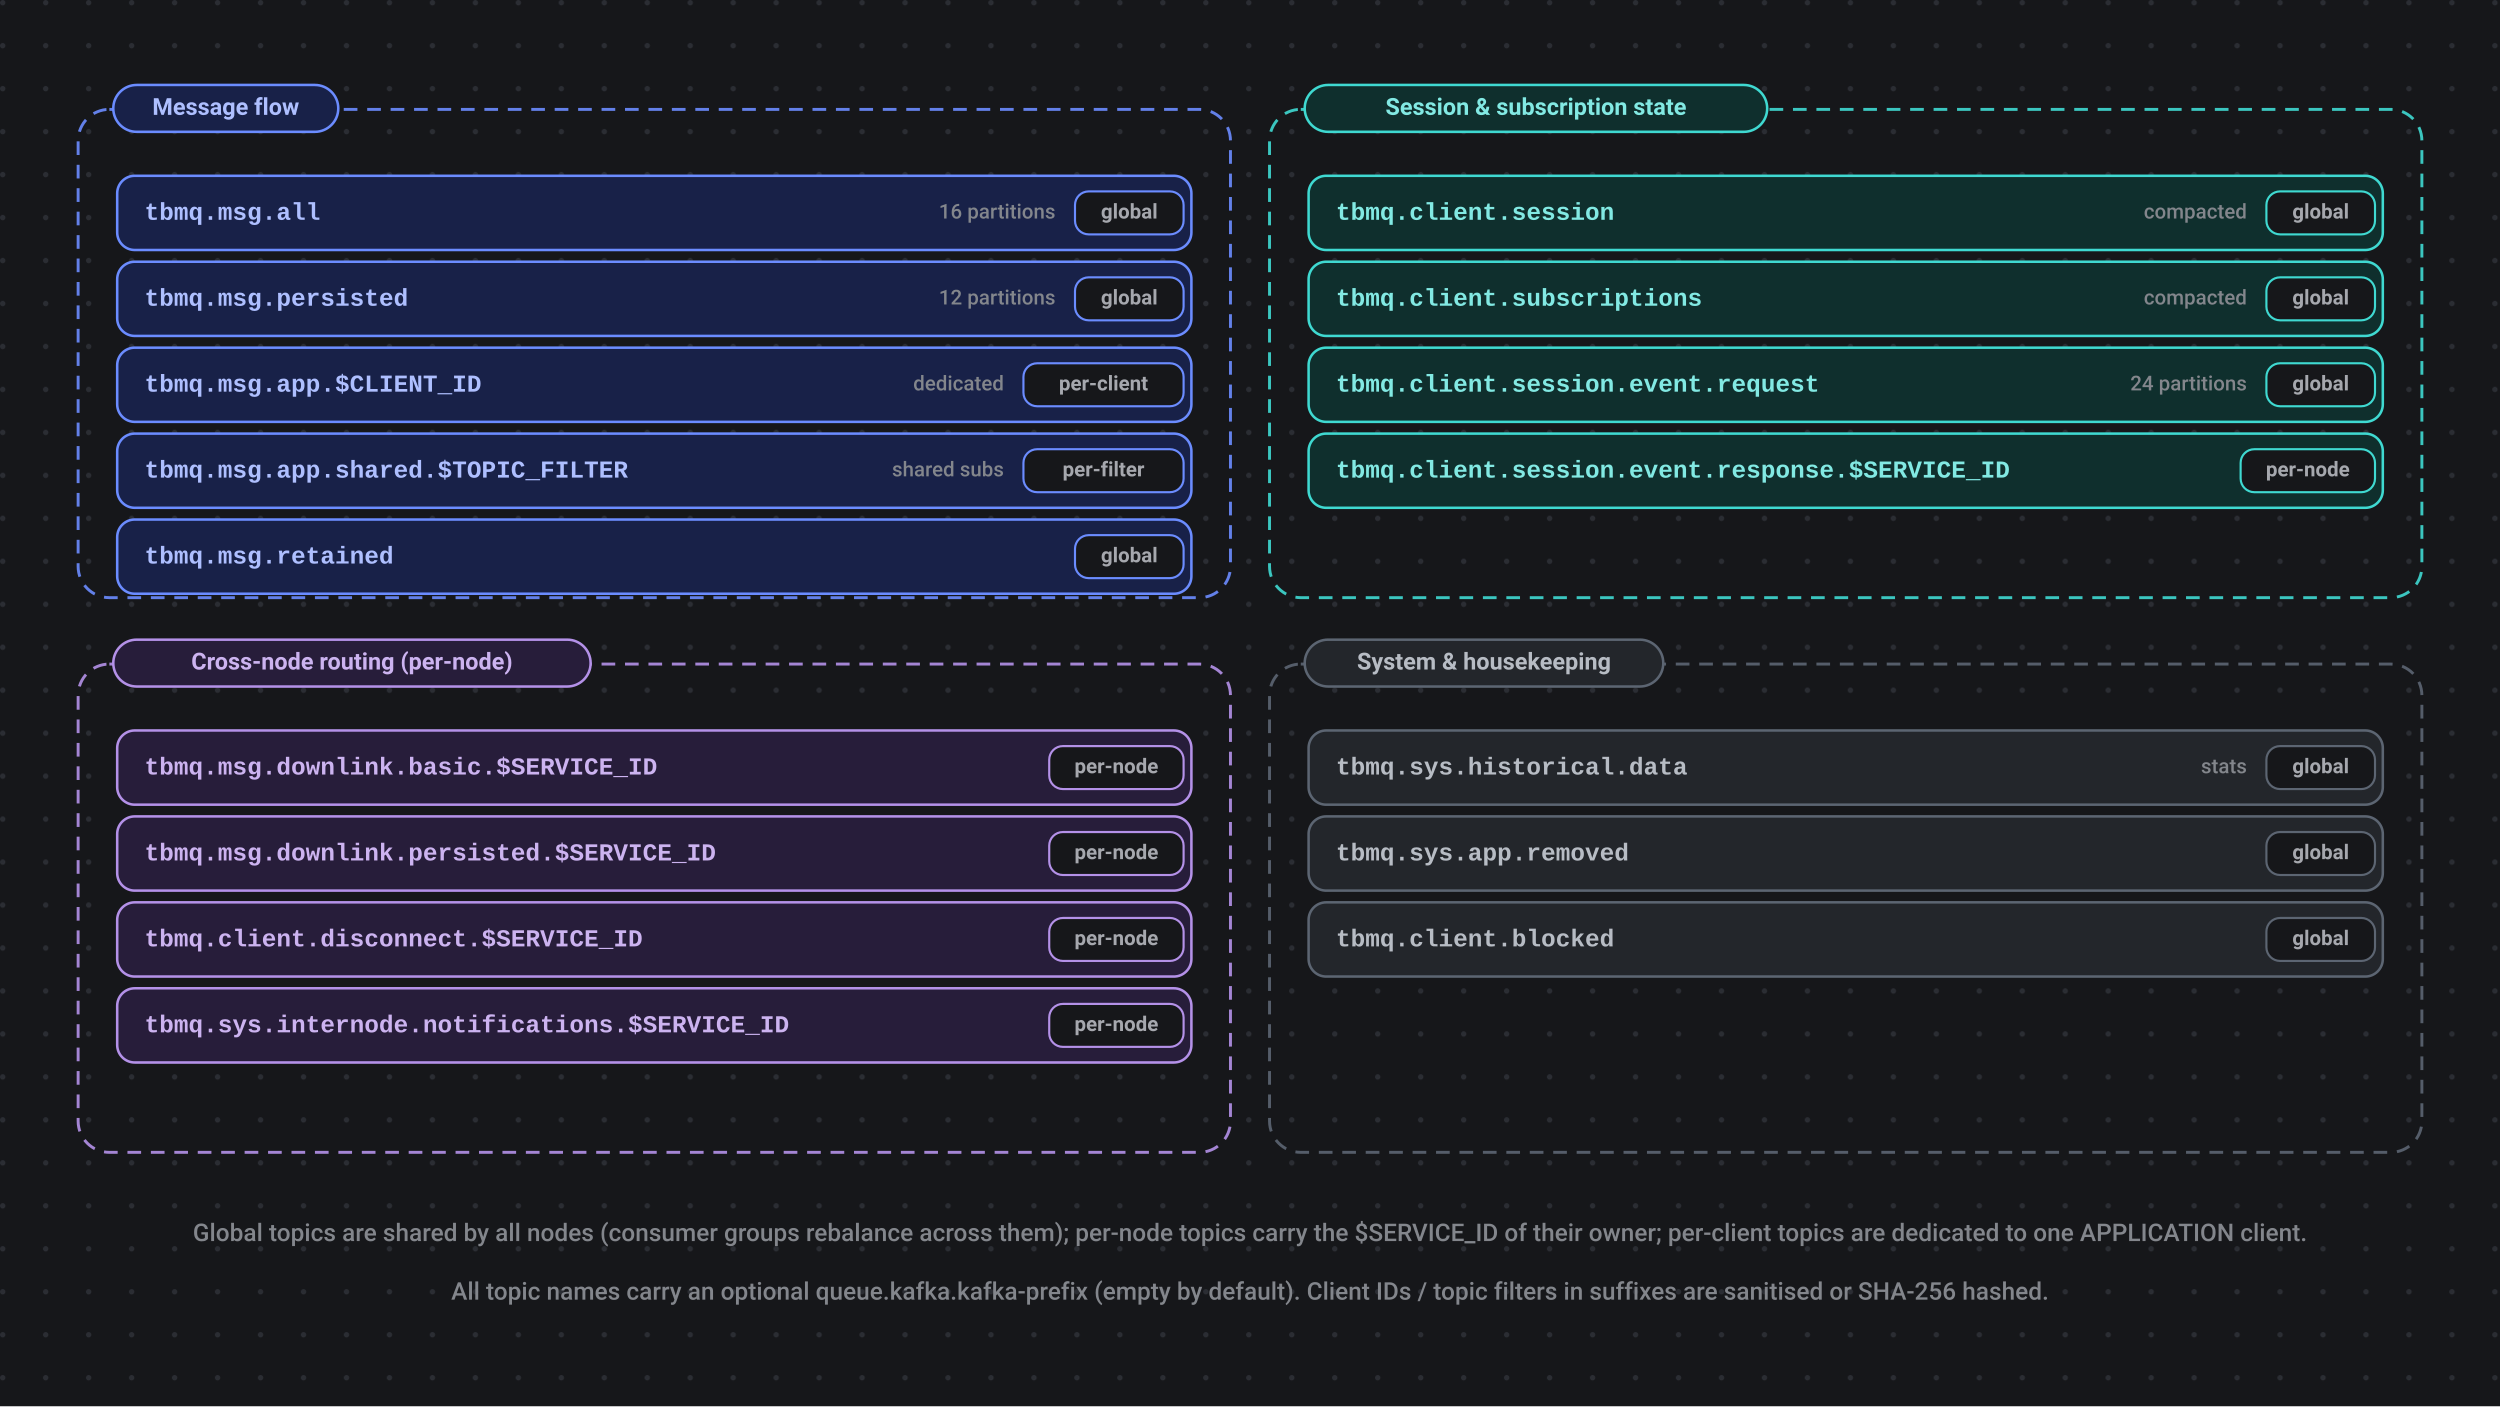
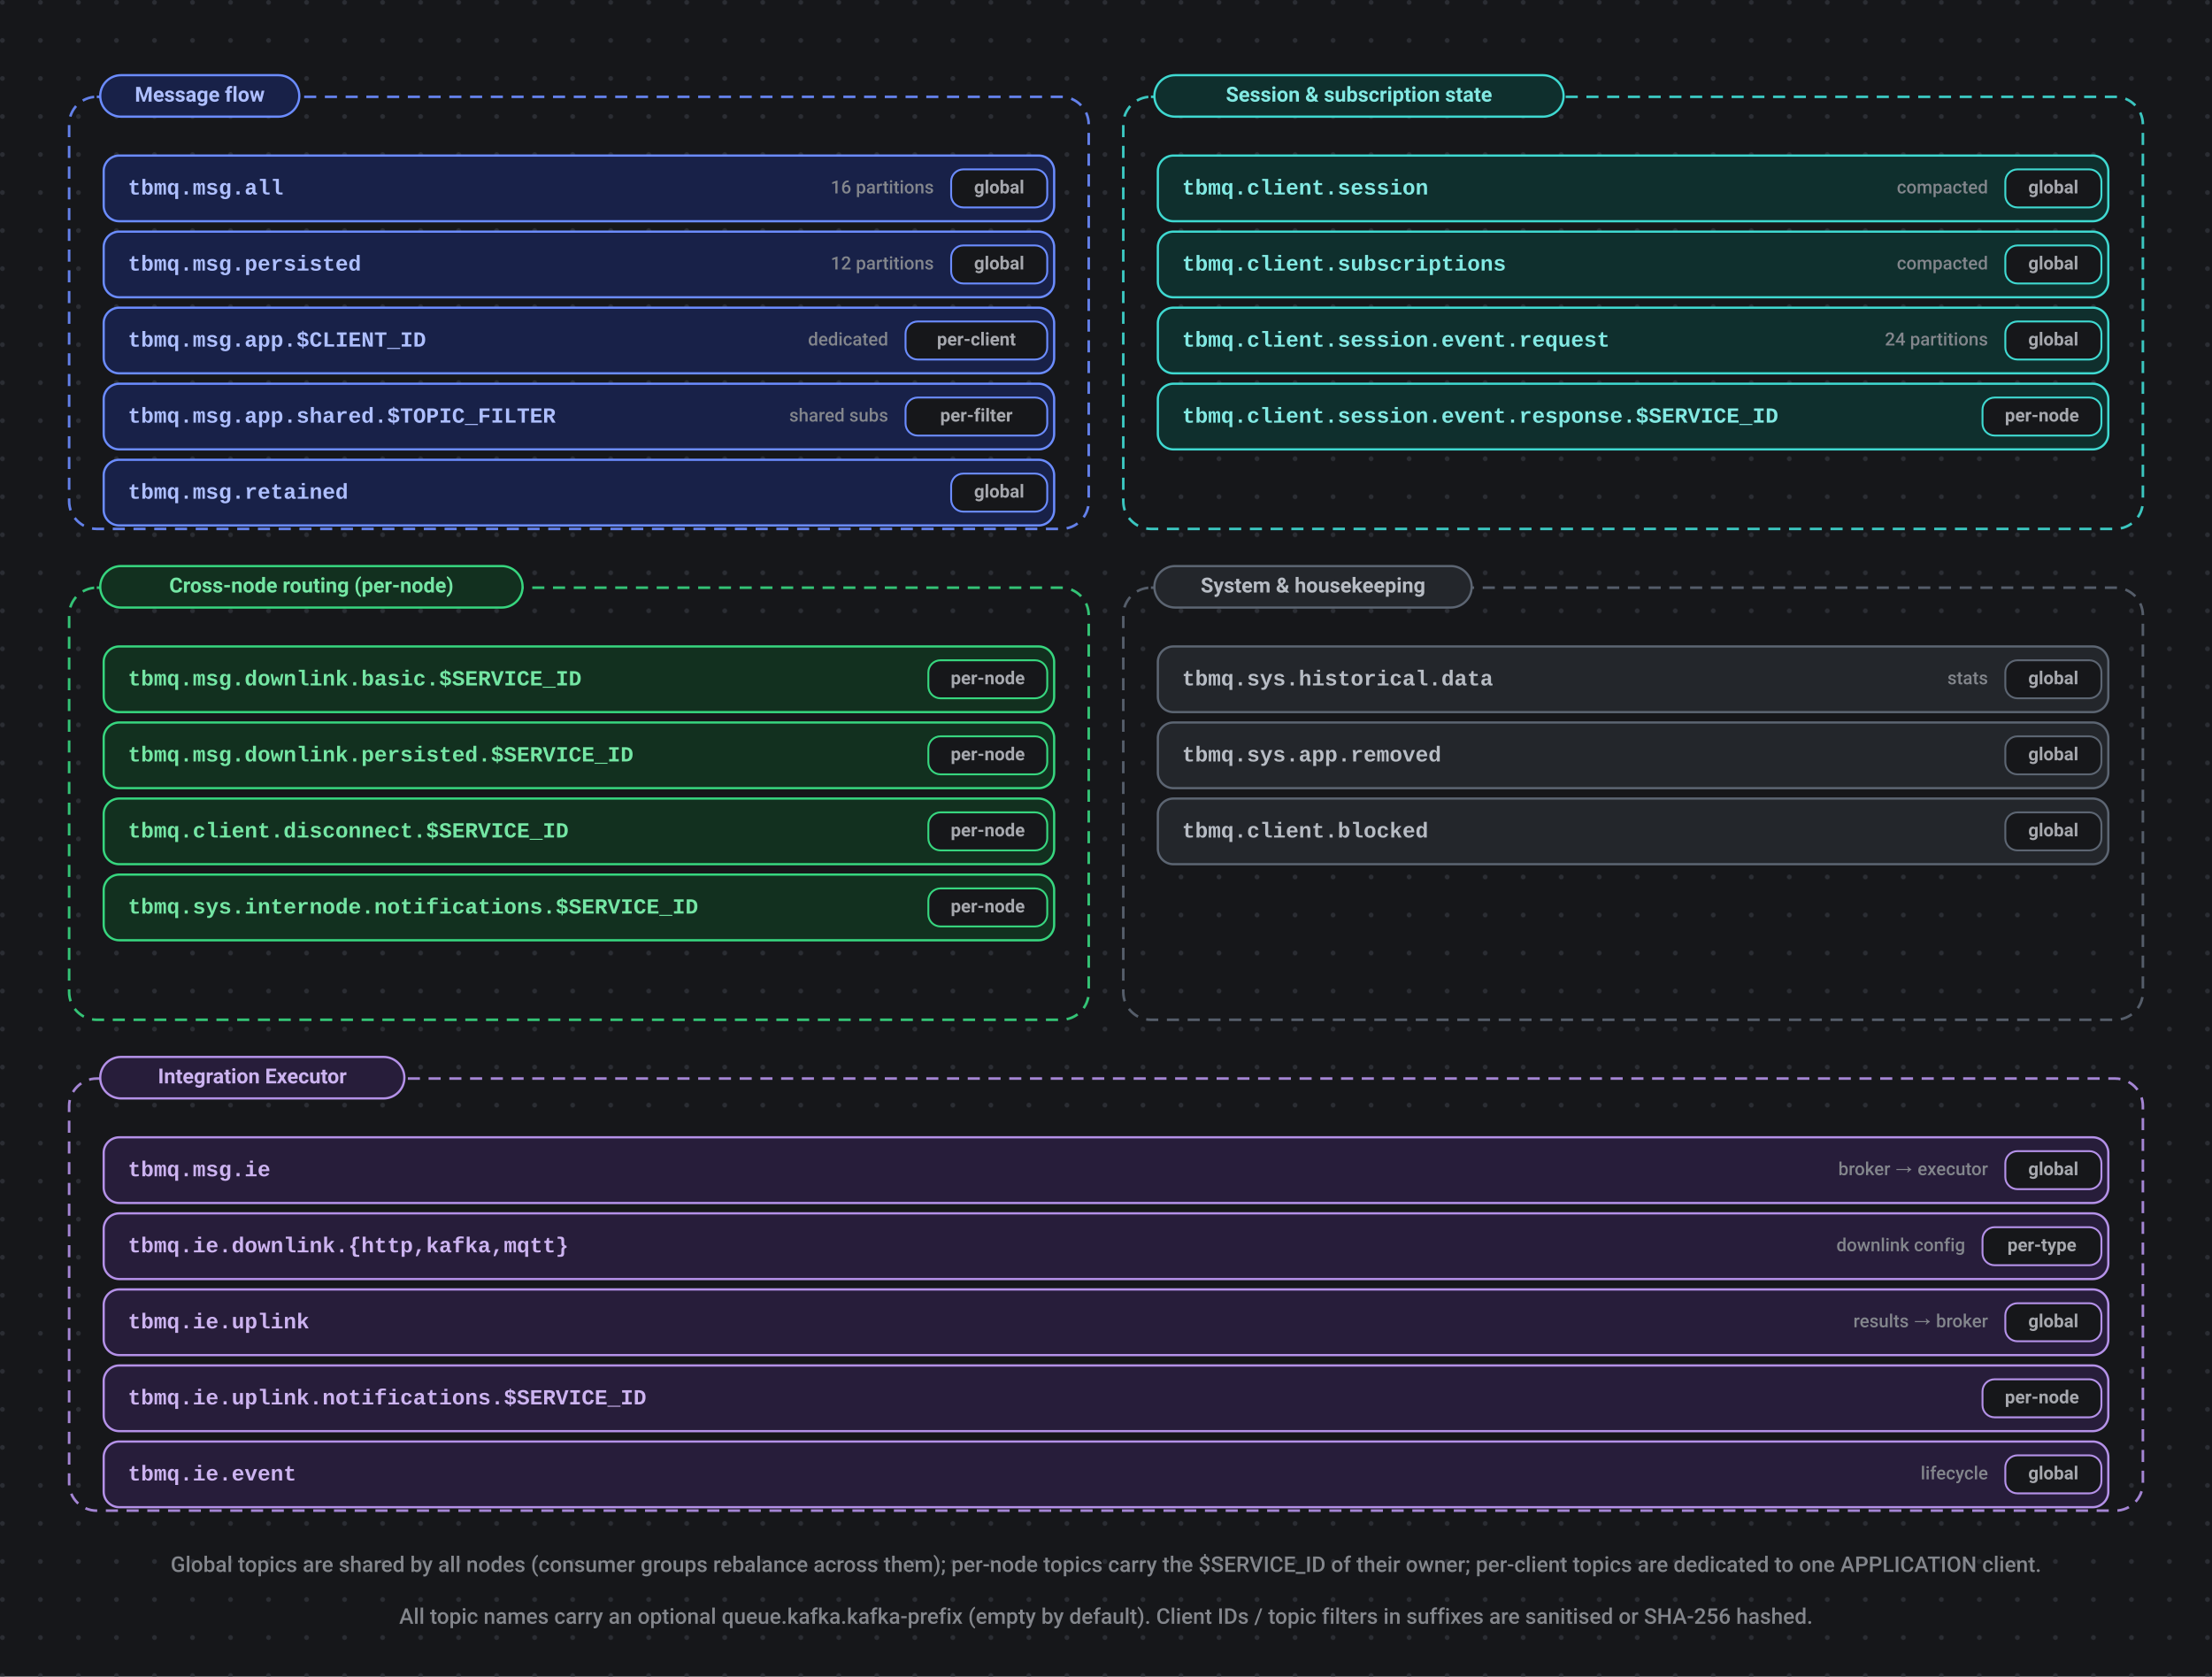
- <svg xmlns="http://www.w3.org/2000/svg" viewBox="0 0 1280 720" width="1280" height="720" font-family="system-ui, -apple-system, 'Segoe UI', Roboto, Helvetica, Arial, sans-serif">
+ <svg xmlns="http://www.w3.org/2000/svg" viewBox="0 0 1280 970" width="1280" height="970" font-family="system-ui, -apple-system, 'Segoe UI', Roboto, Helvetica, Arial, sans-serif">
  <defs>
    <pattern id="dots" width="22" height="22" patternUnits="userSpaceOnUse">
      <circle cx="1.4" cy="1.4" r="1.4" fill="#33363d" opacity="0.7" />
    </pattern>
  </defs>
-   <rect x="0" y="0" width="1280" height="720" fill="#16171a" />
-   <rect x="0" y="0" width="1280" height="720" fill="url(#dots)" />
+   <rect x="0" y="0" width="1280" height="970" fill="#16171a" />
+   <rect x="0" y="0" width="1280" height="970" fill="url(#dots)" />
  <rect x="40" y="56" width="590" height="250" rx="16" fill="none" stroke="#6b8cff" stroke-width="1.5" stroke-dasharray="7 5" opacity="0.9" />
  <rect x="58" y="43.5" width="115.2" height="24" rx="12" fill="#182148" stroke="#6b8cff" stroke-width="1.3" />
  <text x="115.6" y="55.5" font-family="system-ui, -apple-system, 'Segoe UI', Roboto, Helvetica, Arial, sans-serif" font-size="12" font-weight="700" fill="#aebfff" text-anchor="middle" opacity="1" dominant-baseline="middle">Message flow</text>
  <rect x="60" y="90" width="550" height="38" rx="9" fill="#182148" stroke="#6b8cff" stroke-width="1.3" />
  <text x="74" y="109" font-family="ui-monospace, SFMono-Regular, Menlo, Consolas, 'Liberation Mono', 'Courier New', monospace" font-size="12.5" font-weight="600" fill="#aebfff" text-anchor="start" opacity="1" dominant-baseline="middle">tbmq.msg.all</text>
  <rect x="550.4" y="98" width="55.6" height="22" rx="7" fill="#16171a" stroke="#6b8cff" stroke-width="1.1" />
  <text x="578.2" y="109" font-family="system-ui, -apple-system, 'Segoe UI', Roboto, Helvetica, Arial, sans-serif" font-size="10.5" font-weight="600" fill="#a6a8ae" text-anchor="middle" opacity="1" dominant-baseline="middle">global</text>
  <text x="540.4" y="109" font-family="system-ui, -apple-system, 'Segoe UI', Roboto, Helvetica, Arial, sans-serif" font-size="10.5" font-weight="500" fill="#83868c" text-anchor="end" opacity="1" dominant-baseline="middle">16 partitions</text>
  <rect x="60" y="134" width="550" height="38" rx="9" fill="#182148" stroke="#6b8cff" stroke-width="1.3" />
  <text x="74" y="153" font-family="ui-monospace, SFMono-Regular, Menlo, Consolas, 'Liberation Mono', 'Courier New', monospace" font-size="12.5" font-weight="600" fill="#aebfff" text-anchor="start" opacity="1" dominant-baseline="middle">tbmq.msg.persisted</text>
  <rect x="550.4" y="142" width="55.6" height="22" rx="7" fill="#16171a" stroke="#6b8cff" stroke-width="1.1" />
  <text x="578.2" y="153" font-family="system-ui, -apple-system, 'Segoe UI', Roboto, Helvetica, Arial, sans-serif" font-size="10.5" font-weight="600" fill="#a6a8ae" text-anchor="middle" opacity="1" dominant-baseline="middle">global</text>
  <text x="540.4" y="153" font-family="system-ui, -apple-system, 'Segoe UI', Roboto, Helvetica, Arial, sans-serif" font-size="10.5" font-weight="500" fill="#83868c" text-anchor="end" opacity="1" dominant-baseline="middle">12 partitions</text>
  <rect x="60" y="178" width="550" height="38" rx="9" fill="#182148" stroke="#6b8cff" stroke-width="1.3" />
  <text x="74" y="197" font-family="ui-monospace, SFMono-Regular, Menlo, Consolas, 'Liberation Mono', 'Courier New', monospace" font-size="12.5" font-weight="600" fill="#aebfff" text-anchor="start" opacity="1" dominant-baseline="middle">tbmq.msg.app.$CLIENT_ID</text>
  <rect x="524" y="186" width="82" height="22" rx="7" fill="#16171a" stroke="#6b8cff" stroke-width="1.1" />
  <text x="565" y="197" font-family="system-ui, -apple-system, 'Segoe UI', Roboto, Helvetica, Arial, sans-serif" font-size="10.5" font-weight="600" fill="#a6a8ae" text-anchor="middle" opacity="1" dominant-baseline="middle">per-client</text>
  <text x="514" y="197" font-family="system-ui, -apple-system, 'Segoe UI', Roboto, Helvetica, Arial, sans-serif" font-size="10.5" font-weight="500" fill="#83868c" text-anchor="end" opacity="1" dominant-baseline="middle">dedicated</text>
  <rect x="60" y="222" width="550" height="38" rx="9" fill="#182148" stroke="#6b8cff" stroke-width="1.3" />
  <text x="74" y="241" font-family="ui-monospace, SFMono-Regular, Menlo, Consolas, 'Liberation Mono', 'Courier New', monospace" font-size="12.5" font-weight="600" fill="#aebfff" text-anchor="start" opacity="1" dominant-baseline="middle">tbmq.msg.app.shared.$TOPIC_FILTER</text>
  <rect x="524" y="230" width="82" height="22" rx="7" fill="#16171a" stroke="#6b8cff" stroke-width="1.1" />
  <text x="565" y="241" font-family="system-ui, -apple-system, 'Segoe UI', Roboto, Helvetica, Arial, sans-serif" font-size="10.5" font-weight="600" fill="#a6a8ae" text-anchor="middle" opacity="1" dominant-baseline="middle">per-filter</text>
  <text x="514" y="241" font-family="system-ui, -apple-system, 'Segoe UI', Roboto, Helvetica, Arial, sans-serif" font-size="10.5" font-weight="500" fill="#83868c" text-anchor="end" opacity="1" dominant-baseline="middle">shared subs</text>
  <rect x="60" y="266" width="550" height="38" rx="9" fill="#182148" stroke="#6b8cff" stroke-width="1.3" />
  <text x="74" y="285" font-family="ui-monospace, SFMono-Regular, Menlo, Consolas, 'Liberation Mono', 'Courier New', monospace" font-size="12.5" font-weight="600" fill="#aebfff" text-anchor="start" opacity="1" dominant-baseline="middle">tbmq.msg.retained</text>
  <rect x="550.4" y="274" width="55.6" height="22" rx="7" fill="#16171a" stroke="#6b8cff" stroke-width="1.1" />
  <text x="578.2" y="285" font-family="system-ui, -apple-system, 'Segoe UI', Roboto, Helvetica, Arial, sans-serif" font-size="10.5" font-weight="600" fill="#a6a8ae" text-anchor="middle" opacity="1" dominant-baseline="middle">global</text>
  <rect x="650" y="56" width="590" height="250" rx="16" fill="none" stroke="#3fd9d1" stroke-width="1.5" stroke-dasharray="7 5" opacity="0.9" />
  <rect x="668" y="43.5" width="236.8" height="24" rx="12" fill="#0f2f2d" stroke="#3fd9d1" stroke-width="1.3" />
  <text x="786.4" y="55.5" font-family="system-ui, -apple-system, 'Segoe UI', Roboto, Helvetica, Arial, sans-serif" font-size="12" font-weight="700" fill="#82e9e3" text-anchor="middle" opacity="1" dominant-baseline="middle">Session &amp; subscription state</text>
  <rect x="670" y="90" width="550" height="38" rx="9" fill="#0f2f2d" stroke="#3fd9d1" stroke-width="1.3" />
  <text x="684" y="109" font-family="ui-monospace, SFMono-Regular, Menlo, Consolas, 'Liberation Mono', 'Courier New', monospace" font-size="12.5" font-weight="600" fill="#82e9e3" text-anchor="start" opacity="1" dominant-baseline="middle">tbmq.client.session</text>
  <rect x="1160.4" y="98" width="55.6" height="22" rx="7" fill="#16171a" stroke="#3fd9d1" stroke-width="1.1" />
  <text x="1188.2" y="109" font-family="system-ui, -apple-system, 'Segoe UI', Roboto, Helvetica, Arial, sans-serif" font-size="10.5" font-weight="600" fill="#a6a8ae" text-anchor="middle" opacity="1" dominant-baseline="middle">global</text>
  <text x="1150.4" y="109" font-family="system-ui, -apple-system, 'Segoe UI', Roboto, Helvetica, Arial, sans-serif" font-size="10.5" font-weight="500" fill="#83868c" text-anchor="end" opacity="1" dominant-baseline="middle">compacted</text>
  <rect x="670" y="134" width="550" height="38" rx="9" fill="#0f2f2d" stroke="#3fd9d1" stroke-width="1.3" />
  <text x="684" y="153" font-family="ui-monospace, SFMono-Regular, Menlo, Consolas, 'Liberation Mono', 'Courier New', monospace" font-size="12.5" font-weight="600" fill="#82e9e3" text-anchor="start" opacity="1" dominant-baseline="middle">tbmq.client.subscriptions</text>
  <rect x="1160.4" y="142" width="55.6" height="22" rx="7" fill="#16171a" stroke="#3fd9d1" stroke-width="1.1" />
  <text x="1188.2" y="153" font-family="system-ui, -apple-system, 'Segoe UI', Roboto, Helvetica, Arial, sans-serif" font-size="10.5" font-weight="600" fill="#a6a8ae" text-anchor="middle" opacity="1" dominant-baseline="middle">global</text>
  <text x="1150.4" y="153" font-family="system-ui, -apple-system, 'Segoe UI', Roboto, Helvetica, Arial, sans-serif" font-size="10.5" font-weight="500" fill="#83868c" text-anchor="end" opacity="1" dominant-baseline="middle">compacted</text>
  <rect x="670" y="178" width="550" height="38" rx="9" fill="#0f2f2d" stroke="#3fd9d1" stroke-width="1.3" />
  <text x="684" y="197" font-family="ui-monospace, SFMono-Regular, Menlo, Consolas, 'Liberation Mono', 'Courier New', monospace" font-size="12.5" font-weight="600" fill="#82e9e3" text-anchor="start" opacity="1" dominant-baseline="middle">tbmq.client.session.event.request</text>
  <rect x="1160.4" y="186" width="55.6" height="22" rx="7" fill="#16171a" stroke="#3fd9d1" stroke-width="1.1" />
  <text x="1188.2" y="197" font-family="system-ui, -apple-system, 'Segoe UI', Roboto, Helvetica, Arial, sans-serif" font-size="10.5" font-weight="600" fill="#a6a8ae" text-anchor="middle" opacity="1" dominant-baseline="middle">global</text>
  <text x="1150.4" y="197" font-family="system-ui, -apple-system, 'Segoe UI', Roboto, Helvetica, Arial, sans-serif" font-size="10.5" font-weight="500" fill="#83868c" text-anchor="end" opacity="1" dominant-baseline="middle">24 partitions</text>
  <rect x="670" y="222" width="550" height="38" rx="9" fill="#0f2f2d" stroke="#3fd9d1" stroke-width="1.3" />
  <text x="684" y="241" font-family="ui-monospace, SFMono-Regular, Menlo, Consolas, 'Liberation Mono', 'Courier New', monospace" font-size="12.5" font-weight="600" fill="#82e9e3" text-anchor="start" opacity="1" dominant-baseline="middle">tbmq.client.session.event.response.$SERVICE_ID</text>
  <rect x="1147.2" y="230" width="68.8" height="22" rx="7" fill="#16171a" stroke="#3fd9d1" stroke-width="1.1" />
  <text x="1181.6" y="241" font-family="system-ui, -apple-system, 'Segoe UI', Roboto, Helvetica, Arial, sans-serif" font-size="10.5" font-weight="600" fill="#a6a8ae" text-anchor="middle" opacity="1" dominant-baseline="middle">per-node</text>
-   <rect x="40" y="340" width="590" height="250" rx="16" fill="none" stroke="#b491e8" stroke-width="1.5" stroke-dasharray="7 5" opacity="0.9" />
-   <rect x="58" y="327.5" width="244.4" height="24" rx="12" fill="#271d3a" stroke="#b491e8" stroke-width="1.3" />
-   <text x="180.2" y="339.5" font-family="system-ui, -apple-system, 'Segoe UI', Roboto, Helvetica, Arial, sans-serif" font-size="12" font-weight="700" fill="#ccb3f0" text-anchor="middle" opacity="1" dominant-baseline="middle">Cross-node routing (per-node)</text>
-   <rect x="60" y="374" width="550" height="38" rx="9" fill="#271d3a" stroke="#b491e8" stroke-width="1.3" />
-   <text x="74" y="393" font-family="ui-monospace, SFMono-Regular, Menlo, Consolas, 'Liberation Mono', 'Courier New', monospace" font-size="12.5" font-weight="600" fill="#ccb3f0" text-anchor="start" opacity="1" dominant-baseline="middle">tbmq.msg.downlink.basic.$SERVICE_ID</text>
-   <rect x="537.2" y="382" width="68.8" height="22" rx="7" fill="#16171a" stroke="#b491e8" stroke-width="1.1" />
+   <rect x="40" y="340" width="590" height="250" rx="16" fill="none" stroke="#37d67f" stroke-width="1.5" stroke-dasharray="7 5" opacity="0.9" />
+   <rect x="58" y="327.5" width="244.4" height="24" rx="12" fill="#12301f" stroke="#37d67f" stroke-width="1.3" />
+   <text x="180.2" y="339.5" font-family="system-ui, -apple-system, 'Segoe UI', Roboto, Helvetica, Arial, sans-serif" font-size="12" font-weight="700" fill="#74e6a4" text-anchor="middle" opacity="1" dominant-baseline="middle">Cross-node routing (per-node)</text>
+   <rect x="60" y="374" width="550" height="38" rx="9" fill="#12301f" stroke="#37d67f" stroke-width="1.3" />
+   <text x="74" y="393" font-family="ui-monospace, SFMono-Regular, Menlo, Consolas, 'Liberation Mono', 'Courier New', monospace" font-size="12.5" font-weight="600" fill="#74e6a4" text-anchor="start" opacity="1" dominant-baseline="middle">tbmq.msg.downlink.basic.$SERVICE_ID</text>
+   <rect x="537.2" y="382" width="68.8" height="22" rx="7" fill="#16171a" stroke="#37d67f" stroke-width="1.1" />
  <text x="571.6" y="393" font-family="system-ui, -apple-system, 'Segoe UI', Roboto, Helvetica, Arial, sans-serif" font-size="10.5" font-weight="600" fill="#a6a8ae" text-anchor="middle" opacity="1" dominant-baseline="middle">per-node</text>
-   <rect x="60" y="418" width="550" height="38" rx="9" fill="#271d3a" stroke="#b491e8" stroke-width="1.3" />
-   <text x="74" y="437" font-family="ui-monospace, SFMono-Regular, Menlo, Consolas, 'Liberation Mono', 'Courier New', monospace" font-size="12.5" font-weight="600" fill="#ccb3f0" text-anchor="start" opacity="1" dominant-baseline="middle">tbmq.msg.downlink.persisted.$SERVICE_ID</text>
-   <rect x="537.2" y="426" width="68.8" height="22" rx="7" fill="#16171a" stroke="#b491e8" stroke-width="1.1" />
+   <rect x="60" y="418" width="550" height="38" rx="9" fill="#12301f" stroke="#37d67f" stroke-width="1.3" />
+   <text x="74" y="437" font-family="ui-monospace, SFMono-Regular, Menlo, Consolas, 'Liberation Mono', 'Courier New', monospace" font-size="12.5" font-weight="600" fill="#74e6a4" text-anchor="start" opacity="1" dominant-baseline="middle">tbmq.msg.downlink.persisted.$SERVICE_ID</text>
+   <rect x="537.2" y="426" width="68.8" height="22" rx="7" fill="#16171a" stroke="#37d67f" stroke-width="1.1" />
  <text x="571.6" y="437" font-family="system-ui, -apple-system, 'Segoe UI', Roboto, Helvetica, Arial, sans-serif" font-size="10.5" font-weight="600" fill="#a6a8ae" text-anchor="middle" opacity="1" dominant-baseline="middle">per-node</text>
-   <rect x="60" y="462" width="550" height="38" rx="9" fill="#271d3a" stroke="#b491e8" stroke-width="1.3" />
-   <text x="74" y="481" font-family="ui-monospace, SFMono-Regular, Menlo, Consolas, 'Liberation Mono', 'Courier New', monospace" font-size="12.5" font-weight="600" fill="#ccb3f0" text-anchor="start" opacity="1" dominant-baseline="middle">tbmq.client.disconnect.$SERVICE_ID</text>
-   <rect x="537.2" y="470" width="68.8" height="22" rx="7" fill="#16171a" stroke="#b491e8" stroke-width="1.1" />
+   <rect x="60" y="462" width="550" height="38" rx="9" fill="#12301f" stroke="#37d67f" stroke-width="1.3" />
+   <text x="74" y="481" font-family="ui-monospace, SFMono-Regular, Menlo, Consolas, 'Liberation Mono', 'Courier New', monospace" font-size="12.5" font-weight="600" fill="#74e6a4" text-anchor="start" opacity="1" dominant-baseline="middle">tbmq.client.disconnect.$SERVICE_ID</text>
+   <rect x="537.2" y="470" width="68.8" height="22" rx="7" fill="#16171a" stroke="#37d67f" stroke-width="1.1" />
  <text x="571.6" y="481" font-family="system-ui, -apple-system, 'Segoe UI', Roboto, Helvetica, Arial, sans-serif" font-size="10.5" font-weight="600" fill="#a6a8ae" text-anchor="middle" opacity="1" dominant-baseline="middle">per-node</text>
-   <rect x="60" y="506" width="550" height="38" rx="9" fill="#271d3a" stroke="#b491e8" stroke-width="1.3" />
-   <text x="74" y="525" font-family="ui-monospace, SFMono-Regular, Menlo, Consolas, 'Liberation Mono', 'Courier New', monospace" font-size="12.5" font-weight="600" fill="#ccb3f0" text-anchor="start" opacity="1" dominant-baseline="middle">tbmq.sys.internode.notifications.$SERVICE_ID</text>
-   <rect x="537.2" y="514" width="68.8" height="22" rx="7" fill="#16171a" stroke="#b491e8" stroke-width="1.1" />
+   <rect x="60" y="506" width="550" height="38" rx="9" fill="#12301f" stroke="#37d67f" stroke-width="1.3" />
+   <text x="74" y="525" font-family="ui-monospace, SFMono-Regular, Menlo, Consolas, 'Liberation Mono', 'Courier New', monospace" font-size="12.5" font-weight="600" fill="#74e6a4" text-anchor="start" opacity="1" dominant-baseline="middle">tbmq.sys.internode.notifications.$SERVICE_ID</text>
+   <rect x="537.2" y="514" width="68.8" height="22" rx="7" fill="#16171a" stroke="#37d67f" stroke-width="1.1" />
  <text x="571.6" y="525" font-family="system-ui, -apple-system, 'Segoe UI', Roboto, Helvetica, Arial, sans-serif" font-size="10.5" font-weight="600" fill="#a6a8ae" text-anchor="middle" opacity="1" dominant-baseline="middle">per-node</text>
  <rect x="650" y="340" width="590" height="250" rx="16" fill="none" stroke="#5c6572" stroke-width="1.5" stroke-dasharray="7 5" opacity="0.9" />
  <rect x="668" y="327.5" width="183.6" height="24" rx="12" fill="#23262b" stroke="#5c6572" stroke-width="1.3" />
  <text x="759.8" y="339.5" font-family="system-ui, -apple-system, 'Segoe UI', Roboto, Helvetica, Arial, sans-serif" font-size="12" font-weight="700" fill="#b7bcc4" text-anchor="middle" opacity="1" dominant-baseline="middle">System &amp; housekeeping</text>
  <rect x="670" y="374" width="550" height="38" rx="9" fill="#23262b" stroke="#5c6572" stroke-width="1.3" />
  <text x="684" y="393" font-family="ui-monospace, SFMono-Regular, Menlo, Consolas, 'Liberation Mono', 'Courier New', monospace" font-size="12.5" font-weight="600" fill="#b7bcc4" text-anchor="start" opacity="1" dominant-baseline="middle">tbmq.sys.historical.data</text>
  <rect x="1160.4" y="382" width="55.6" height="22" rx="7" fill="#16171a" stroke="#5c6572" stroke-width="1.1" />
  <text x="1188.2" y="393" font-family="system-ui, -apple-system, 'Segoe UI', Roboto, Helvetica, Arial, sans-serif" font-size="10.5" font-weight="600" fill="#a6a8ae" text-anchor="middle" opacity="1" dominant-baseline="middle">global</text>
  <text x="1150.4" y="393" font-family="system-ui, -apple-system, 'Segoe UI', Roboto, Helvetica, Arial, sans-serif" font-size="10.5" font-weight="500" fill="#83868c" text-anchor="end" opacity="1" dominant-baseline="middle">stats</text>
  <rect x="670" y="418" width="550" height="38" rx="9" fill="#23262b" stroke="#5c6572" stroke-width="1.3" />
  <text x="684" y="437" font-family="ui-monospace, SFMono-Regular, Menlo, Consolas, 'Liberation Mono', 'Courier New', monospace" font-size="12.5" font-weight="600" fill="#b7bcc4" text-anchor="start" opacity="1" dominant-baseline="middle">tbmq.sys.app.removed</text>
  <rect x="1160.4" y="426" width="55.6" height="22" rx="7" fill="#16171a" stroke="#5c6572" stroke-width="1.1" />
  <text x="1188.2" y="437" font-family="system-ui, -apple-system, 'Segoe UI', Roboto, Helvetica, Arial, sans-serif" font-size="10.5" font-weight="600" fill="#a6a8ae" text-anchor="middle" opacity="1" dominant-baseline="middle">global</text>
  <rect x="670" y="462" width="550" height="38" rx="9" fill="#23262b" stroke="#5c6572" stroke-width="1.3" />
  <text x="684" y="481" font-family="ui-monospace, SFMono-Regular, Menlo, Consolas, 'Liberation Mono', 'Courier New', monospace" font-size="12.5" font-weight="600" fill="#b7bcc4" text-anchor="start" opacity="1" dominant-baseline="middle">tbmq.client.blocked</text>
  <rect x="1160.4" y="470" width="55.6" height="22" rx="7" fill="#16171a" stroke="#5c6572" stroke-width="1.1" />
  <text x="1188.2" y="481" font-family="system-ui, -apple-system, 'Segoe UI', Roboto, Helvetica, Arial, sans-serif" font-size="10.5" font-weight="600" fill="#a6a8ae" text-anchor="middle" opacity="1" dominant-baseline="middle">global</text>
-   <text x="640" y="632" font-family="system-ui, -apple-system, 'Segoe UI', Roboto, Helvetica, Arial, sans-serif" font-size="12.5" font-weight="500" fill="#83868c" text-anchor="middle" opacity="1" dominant-baseline="middle">Global topics are shared by all nodes (consumer groups rebalance across them); per-node topics carry the $SERVICE_ID of their owner; per-client topics are dedicated to one APPLICATION client.</text>
-   <text x="640" y="662" font-family="system-ui, -apple-system, 'Segoe UI', Roboto, Helvetica, Arial, sans-serif" font-size="12.5" font-weight="500" fill="#83868c" text-anchor="middle" opacity="1" dominant-baseline="middle">All topic names carry an optional queue.kafka.kafka-prefix (empty by default). Client IDs / topic filters in suffixes are sanitised or SHA-256 hashed.</text>
+   <rect x="40" y="624" width="1200" height="250" rx="16" fill="none" stroke="#b491e8" stroke-width="1.5" stroke-dasharray="7 5" opacity="0.9" />
+   <rect x="58" y="611.5" width="176" height="24" rx="12" fill="#271d3a" stroke="#b491e8" stroke-width="1.3" />
+   <text x="146" y="623.5" font-family="system-ui, -apple-system, 'Segoe UI', Roboto, Helvetica, Arial, sans-serif" font-size="12" font-weight="700" fill="#ccb3f0" text-anchor="middle" opacity="1" dominant-baseline="middle">Integration Executor</text>
+   <rect x="60" y="658" width="1160" height="38" rx="9" fill="#271d3a" stroke="#b491e8" stroke-width="1.3" />
+   <text x="74" y="677" font-family="ui-monospace, SFMono-Regular, Menlo, Consolas, 'Liberation Mono', 'Courier New', monospace" font-size="12.5" font-weight="600" fill="#ccb3f0" text-anchor="start" opacity="1" dominant-baseline="middle">tbmq.msg.ie</text>
+   <rect x="1160.4" y="666" width="55.6" height="22" rx="7" fill="#16171a" stroke="#b491e8" stroke-width="1.1" />
+   <text x="1188.2" y="677" font-family="system-ui, -apple-system, 'Segoe UI', Roboto, Helvetica, Arial, sans-serif" font-size="10.5" font-weight="600" fill="#a6a8ae" text-anchor="middle" opacity="1" dominant-baseline="middle">global</text>
+   <text x="1150.4" y="677" font-family="system-ui, -apple-system, 'Segoe UI', Roboto, Helvetica, Arial, sans-serif" font-size="10.5" font-weight="500" fill="#83868c" text-anchor="end" opacity="1" dominant-baseline="middle">broker → executor</text>
+   <rect x="60" y="702" width="1160" height="38" rx="9" fill="#271d3a" stroke="#b491e8" stroke-width="1.3" />
+   <text x="74" y="721" font-family="ui-monospace, SFMono-Regular, Menlo, Consolas, 'Liberation Mono', 'Courier New', monospace" font-size="12.5" font-weight="600" fill="#ccb3f0" text-anchor="start" opacity="1" dominant-baseline="middle">tbmq.ie.downlink.{http,kafka,mqtt}</text>
+   <rect x="1147.2" y="710" width="68.8" height="22" rx="7" fill="#16171a" stroke="#b491e8" stroke-width="1.1" />
+   <text x="1181.6" y="721" font-family="system-ui, -apple-system, 'Segoe UI', Roboto, Helvetica, Arial, sans-serif" font-size="10.5" font-weight="600" fill="#a6a8ae" text-anchor="middle" opacity="1" dominant-baseline="middle">per-type</text>
+   <text x="1137.2" y="721" font-family="system-ui, -apple-system, 'Segoe UI', Roboto, Helvetica, Arial, sans-serif" font-size="10.5" font-weight="500" fill="#83868c" text-anchor="end" opacity="1" dominant-baseline="middle">downlink config</text>
+   <rect x="60" y="746" width="1160" height="38" rx="9" fill="#271d3a" stroke="#b491e8" stroke-width="1.3" />
+   <text x="74" y="765" font-family="ui-monospace, SFMono-Regular, Menlo, Consolas, 'Liberation Mono', 'Courier New', monospace" font-size="12.5" font-weight="600" fill="#ccb3f0" text-anchor="start" opacity="1" dominant-baseline="middle">tbmq.ie.uplink</text>
+   <rect x="1160.4" y="754" width="55.6" height="22" rx="7" fill="#16171a" stroke="#b491e8" stroke-width="1.1" />
+   <text x="1188.2" y="765" font-family="system-ui, -apple-system, 'Segoe UI', Roboto, Helvetica, Arial, sans-serif" font-size="10.5" font-weight="600" fill="#a6a8ae" text-anchor="middle" opacity="1" dominant-baseline="middle">global</text>
+   <text x="1150.4" y="765" font-family="system-ui, -apple-system, 'Segoe UI', Roboto, Helvetica, Arial, sans-serif" font-size="10.5" font-weight="500" fill="#83868c" text-anchor="end" opacity="1" dominant-baseline="middle">results → broker</text>
+   <rect x="60" y="790" width="1160" height="38" rx="9" fill="#271d3a" stroke="#b491e8" stroke-width="1.3" />
+   <text x="74" y="809" font-family="ui-monospace, SFMono-Regular, Menlo, Consolas, 'Liberation Mono', 'Courier New', monospace" font-size="12.5" font-weight="600" fill="#ccb3f0" text-anchor="start" opacity="1" dominant-baseline="middle">tbmq.ie.uplink.notifications.$SERVICE_ID</text>
+   <rect x="1147.2" y="798" width="68.8" height="22" rx="7" fill="#16171a" stroke="#b491e8" stroke-width="1.1" />
+   <text x="1181.6" y="809" font-family="system-ui, -apple-system, 'Segoe UI', Roboto, Helvetica, Arial, sans-serif" font-size="10.5" font-weight="600" fill="#a6a8ae" text-anchor="middle" opacity="1" dominant-baseline="middle">per-node</text>
+   <rect x="60" y="834" width="1160" height="38" rx="9" fill="#271d3a" stroke="#b491e8" stroke-width="1.3" />
+   <text x="74" y="853" font-family="ui-monospace, SFMono-Regular, Menlo, Consolas, 'Liberation Mono', 'Courier New', monospace" font-size="12.5" font-weight="600" fill="#ccb3f0" text-anchor="start" opacity="1" dominant-baseline="middle">tbmq.ie.event</text>
+   <rect x="1160.4" y="842" width="55.6" height="22" rx="7" fill="#16171a" stroke="#b491e8" stroke-width="1.1" />
+   <text x="1188.2" y="853" font-family="system-ui, -apple-system, 'Segoe UI', Roboto, Helvetica, Arial, sans-serif" font-size="10.5" font-weight="600" fill="#a6a8ae" text-anchor="middle" opacity="1" dominant-baseline="middle">global</text>
+   <text x="1150.4" y="853" font-family="system-ui, -apple-system, 'Segoe UI', Roboto, Helvetica, Arial, sans-serif" font-size="10.5" font-weight="500" fill="#83868c" text-anchor="end" opacity="1" dominant-baseline="middle">lifecycle</text>
+   <text x="640" y="906" font-family="system-ui, -apple-system, 'Segoe UI', Roboto, Helvetica, Arial, sans-serif" font-size="12.5" font-weight="500" fill="#83868c" text-anchor="middle" opacity="1" dominant-baseline="middle">Global topics are shared by all nodes (consumer groups rebalance across them); per-node topics carry the $SERVICE_ID of their owner; per-client topics are dedicated to one APPLICATION client.</text>
+   <text x="640" y="936" font-family="system-ui, -apple-system, 'Segoe UI', Roboto, Helvetica, Arial, sans-serif" font-size="12.5" font-weight="500" fill="#83868c" text-anchor="middle" opacity="1" dominant-baseline="middle">All topic names carry an optional queue.kafka.kafka-prefix (empty by default). Client IDs / topic filters in suffixes are sanitised or SHA-256 hashed.</text>
</svg>
